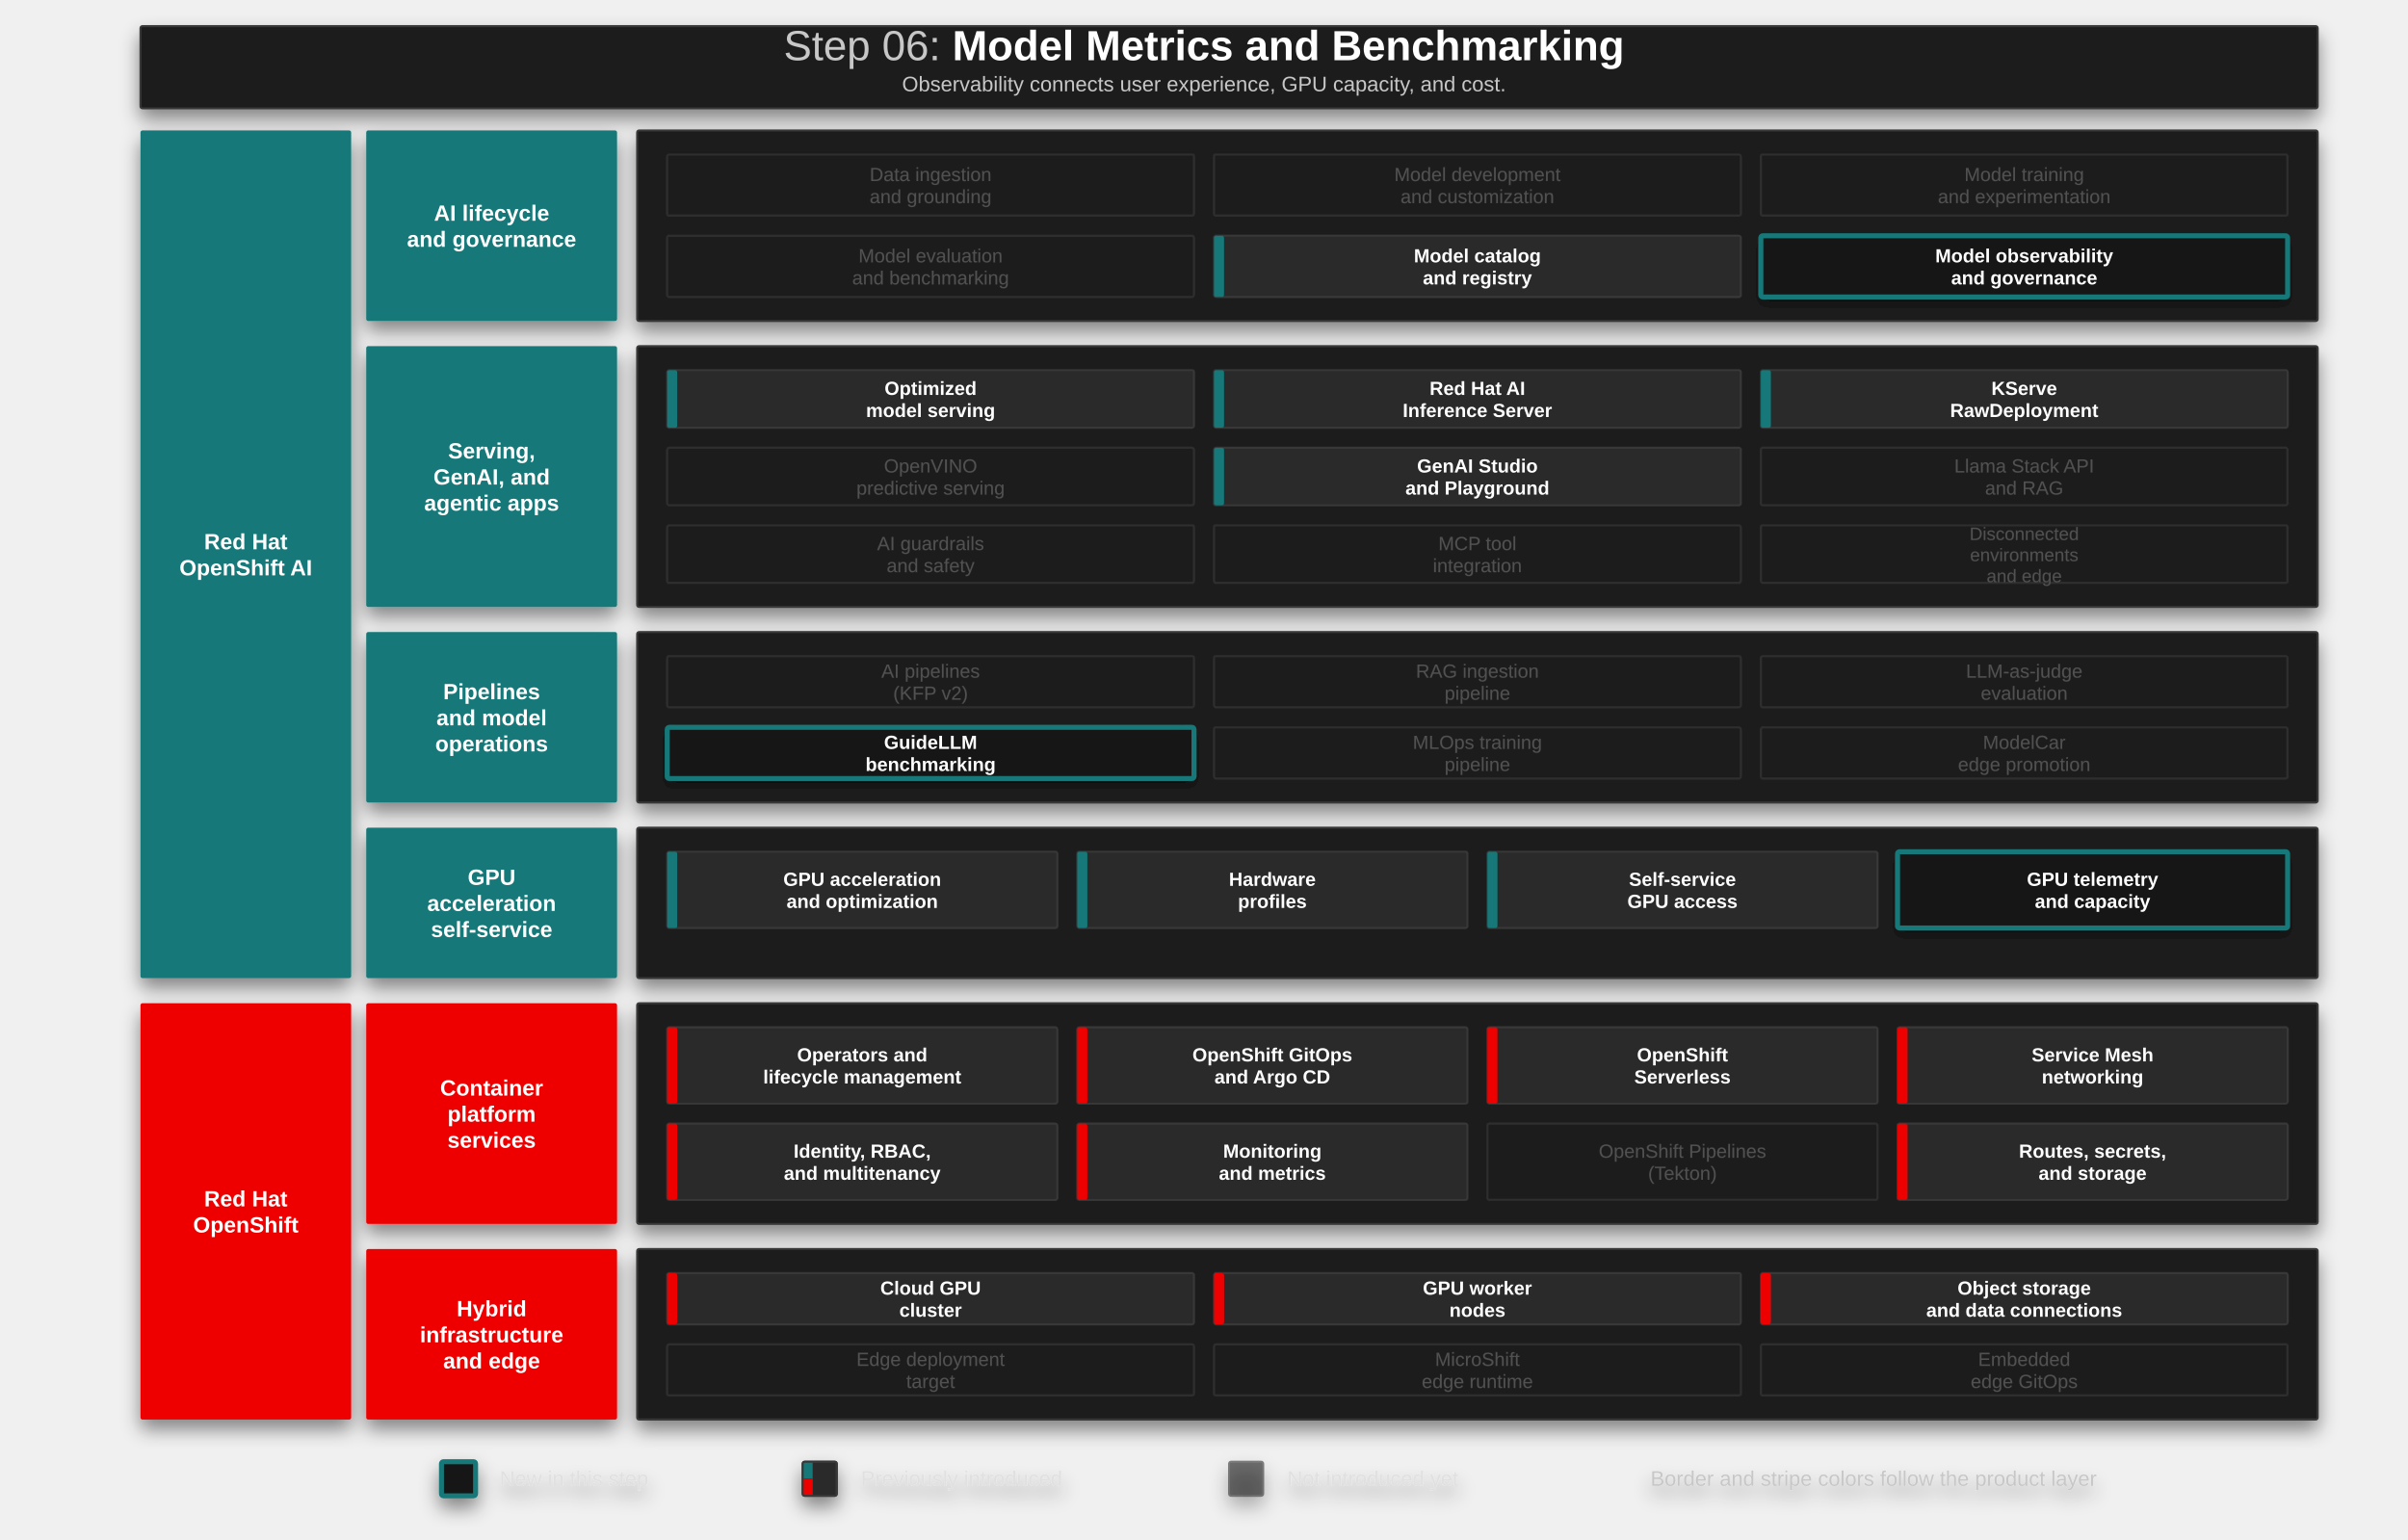
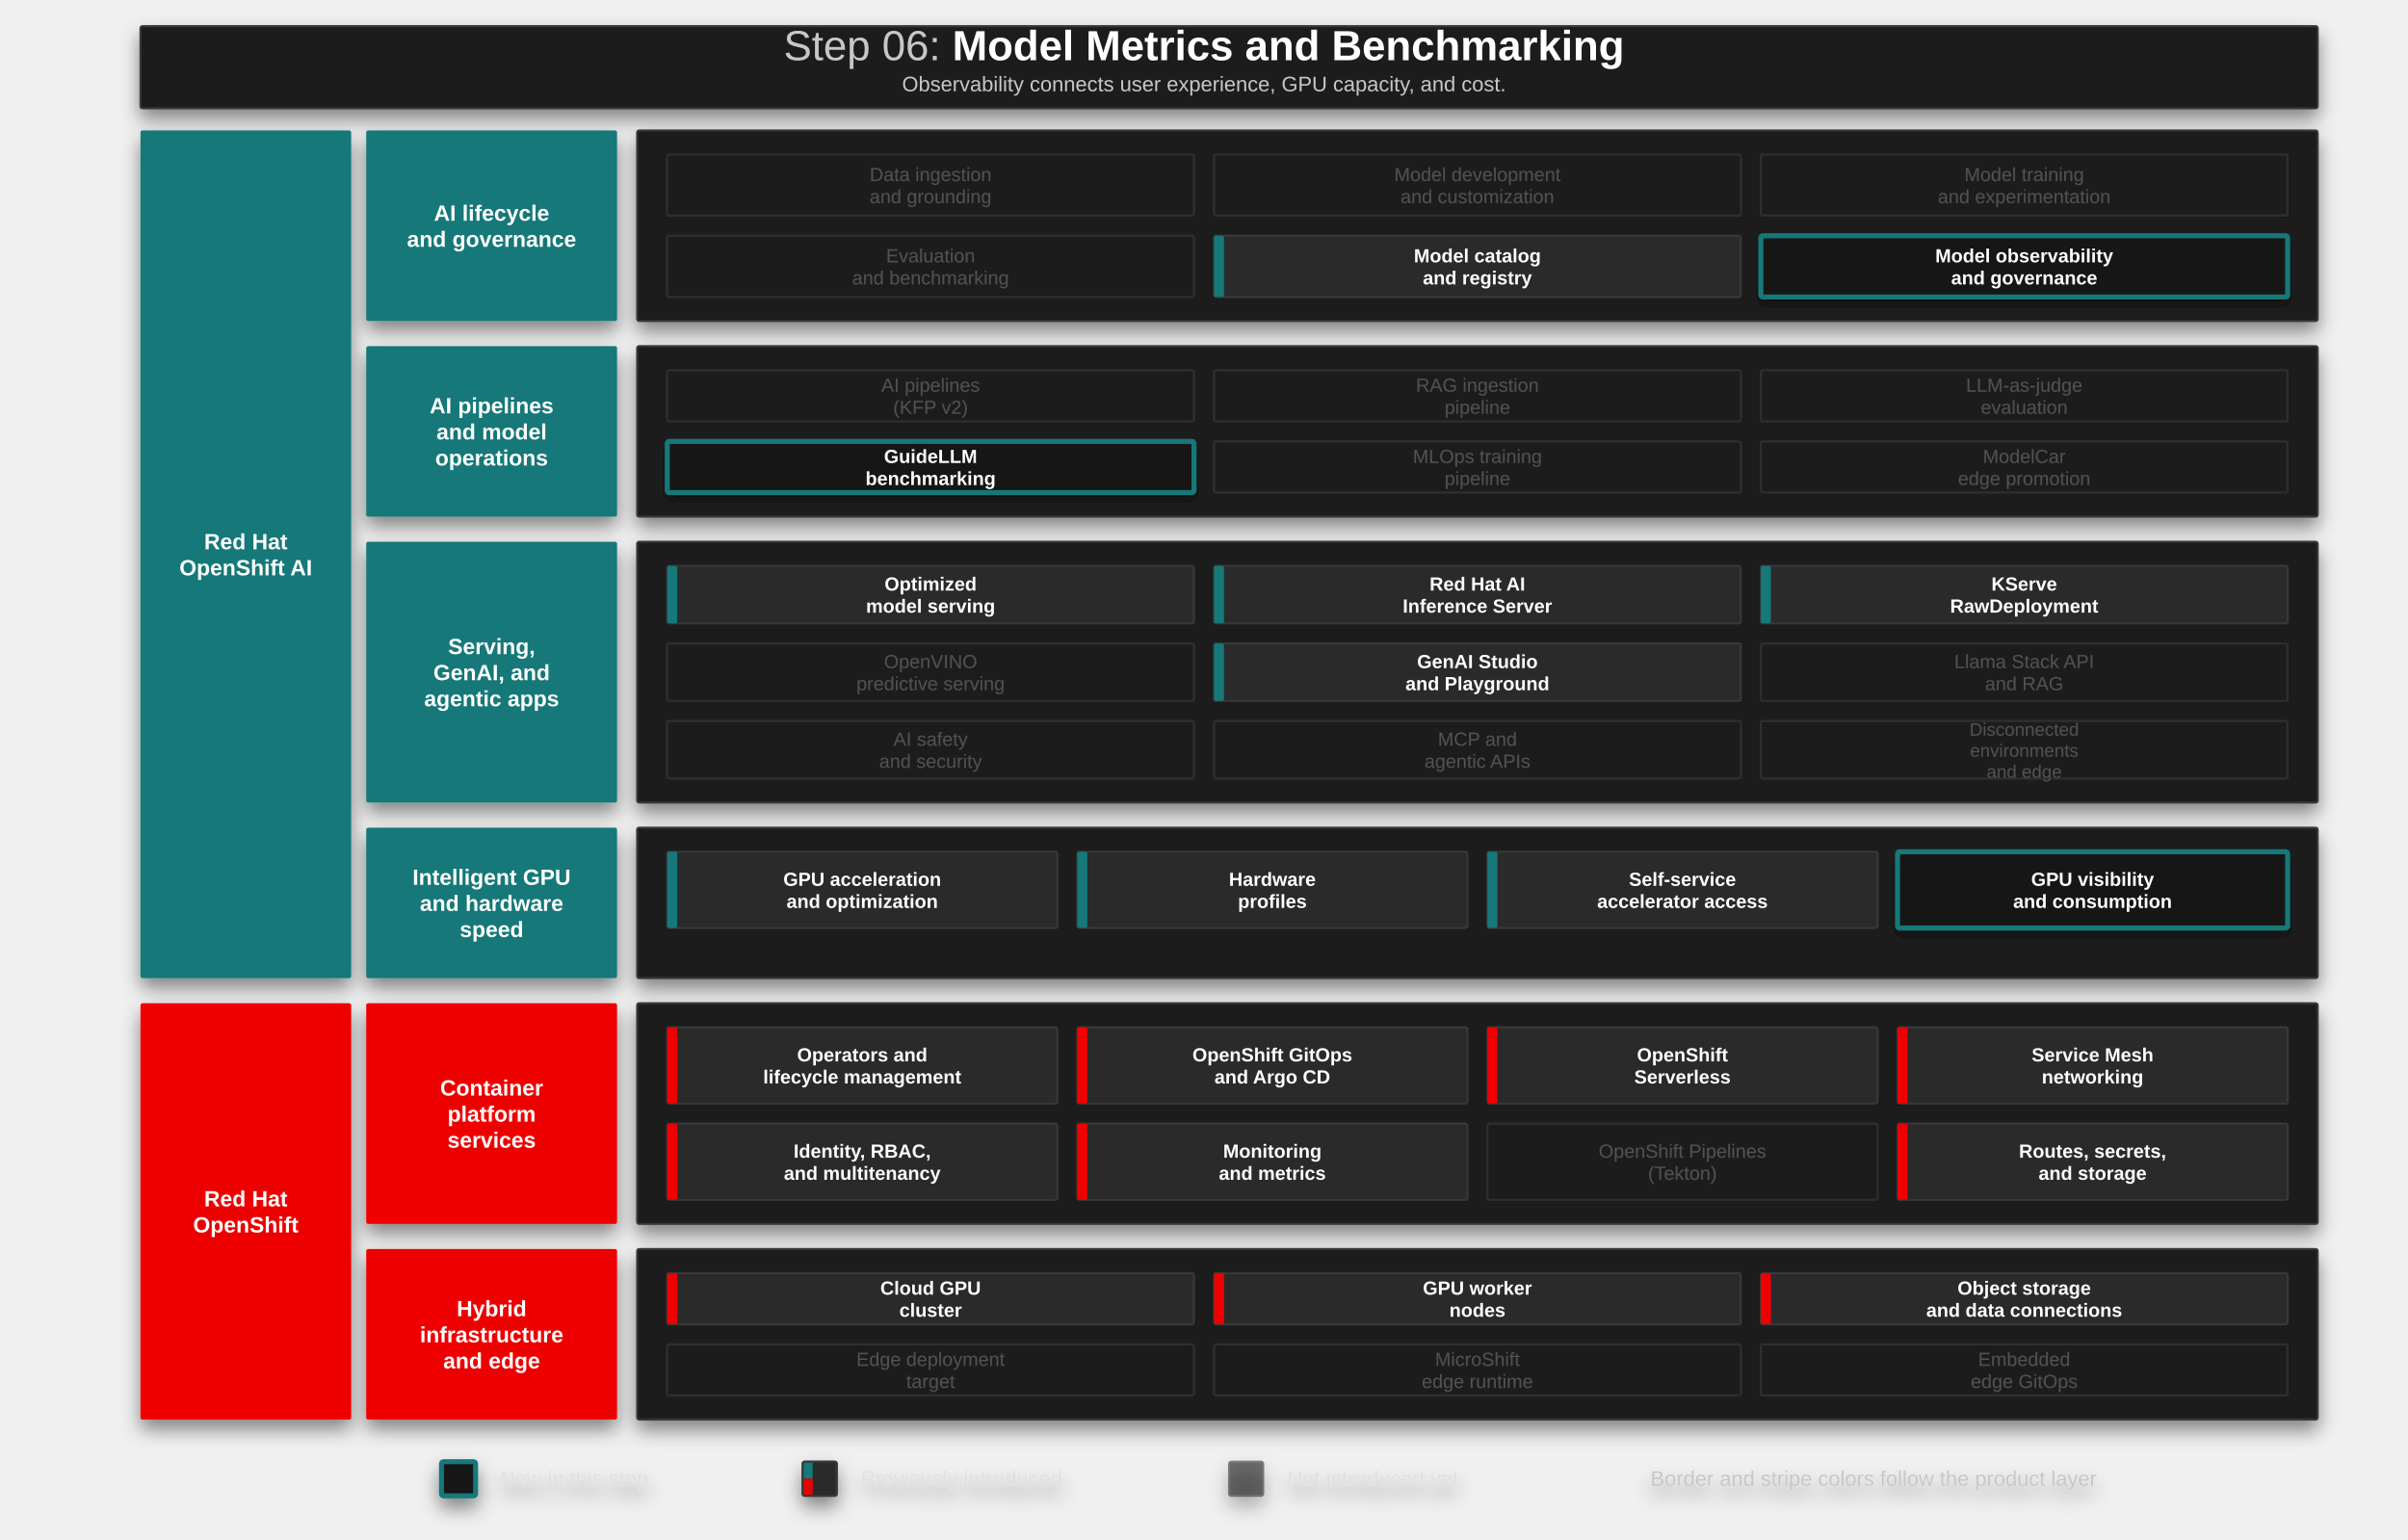
<svg xmlns="http://www.w3.org/2000/svg" width="2400" height="1535" viewBox="0 0 2400 1535" role="img" aria-labelledby="title desc">
  <style>.display{font-family:'Red Hat Display','Arial',sans-serif}.body{font-family:'Red Hat Text','Arial',sans-serif}</style>
  <defs>
    <filter id="lift" x="-20%" y="-20%" width="140%" height="140%">
      <feDropShadow dx="0" dy="6" stdDeviation="5" flood-color="#000" flood-opacity="0.55" />
    </filter>
    <filter id="panelShadow" x="-8%" y="-8%" width="116%" height="116%">
      <feDropShadow dx="0" dy="10" stdDeviation="9" flood-color="#000" flood-opacity="0.45" />
    </filter>
  </defs>
  <g filter="url(#panelShadow)">
    <rect x="140" y="26" width="2170" height="82" rx="2" fill="#1f1f1f" stroke="#383838" stroke-width="2" />
    <text x="1200.0" y="60" class="display" font-size="42" fill="#ffffff" font-weight="700" text-anchor="middle">
      <tspan fill="#c7c7c7" font-weight="500">Step 06:</tspan> Model Metrics and Benchmarking</text>
    <text x="1200.0" y="91" class="body" font-size="21" fill="#c7c7c7" text-anchor="middle">Observability connects user experience, GPU capacity, and cost.</text>
    <rect x="140" y="130" width="210" height="845" rx="2" fill="#147878" stroke="#147878" stroke-width="0" />
    <text x="245.0" y="547.5" class="body" font-size="22" fill="#ffffff" font-weight="700" text-anchor="middle">Red Hat</text>
    <text x="245.0" y="573.5" class="body" font-size="22" fill="#ffffff" font-weight="700" text-anchor="middle">OpenShift AI</text>
    <rect x="140" y="1000" width="210" height="415" rx="2" fill="#ee0000" stroke="#ee0000" stroke-width="0" />
    <text x="245.0" y="1202.5" class="body" font-size="22" fill="#ffffff" font-weight="700" text-anchor="middle">Red Hat</text>
    <text x="245.0" y="1228.5" class="body" font-size="22" fill="#ffffff" font-weight="700" text-anchor="middle">OpenShift</text>
    <rect x="365" y="130" width="250" height="190" rx="2" fill="#147878" stroke="#147878" stroke-width="0" />
    <text x="490.0" y="220.0" class="body" font-size="22" fill="#ffffff" font-weight="700" text-anchor="middle">AI lifecycle</text>
    <text x="490.0" y="246.0" class="body" font-size="22" fill="#ffffff" font-weight="700" text-anchor="middle">and governance</text>
    <rect x="635" y="130" width="1675" height="190" rx="2" fill="#1f1f1f" stroke="#383838" stroke-width="2" />
    <g opacity="0.62">
      <rect x="665.0" y="154.0" width="525.0" height="61.0" rx="2" fill="#1f1f1f" stroke="#383838" stroke-width="2.0" />
      <text x="927.5" y="180.5" class="body" font-size="19" fill="#707070" font-weight="450" text-anchor="middle">Data ingestion</text>
      <text x="927.5" y="202.5" class="body" font-size="19" fill="#707070" font-weight="450" text-anchor="middle">and grounding</text>
    </g>
    <g opacity="0.62">
      <rect x="1210.0" y="154.0" width="525.0" height="61.0" rx="2" fill="#1f1f1f" stroke="#383838" stroke-width="2.0" />
      <text x="1472.5" y="180.5" class="body" font-size="19" fill="#707070" font-weight="450" text-anchor="middle">Model development</text>
      <text x="1472.5" y="202.5" class="body" font-size="19" fill="#707070" font-weight="450" text-anchor="middle">and customization</text>
    </g>
    <g opacity="0.62">
      <rect x="1755.0" y="154.0" width="525.0" height="61.0" rx="2" fill="#1f1f1f" stroke="#383838" stroke-width="2.0" />
      <text x="2017.5" y="180.5" class="body" font-size="19" fill="#707070" font-weight="450" text-anchor="middle">Model training</text>
      <text x="2017.5" y="202.5" class="body" font-size="19" fill="#707070" font-weight="450" text-anchor="middle">and experimentation</text>
    </g>
    <g opacity="0.62">
      <rect x="665.0" y="235.0" width="525.0" height="61.0" rx="2" fill="#1f1f1f" stroke="#383838" stroke-width="2.0" />
-       <text x="927.5" y="261.5" class="body" font-size="19" fill="#707070" font-weight="450" text-anchor="middle">Model evaluation</text>
+       <text x="927.5" y="261.5" class="body" font-size="19" fill="#707070" font-weight="450" text-anchor="middle">Evaluation</text>
      <text x="927.5" y="283.5" class="body" font-size="19" fill="#707070" font-weight="450" text-anchor="middle">and benchmarking</text>
    </g>
    <g>
      <rect x="1210.0" y="235.0" width="525.0" height="61.0" rx="2" fill="#292929" stroke="#383838" stroke-width="2.0" />
      <rect x="1210.0" y="235.0" width="10" height="61.0" rx="2" fill="#147878" stroke="#147878" stroke-width="0" />
      <text x="1472.5" y="261.5" class="body" font-size="19" fill="#ffffff" font-weight="550" text-anchor="middle">Model catalog</text>
      <text x="1472.5" y="283.5" class="body" font-size="19" fill="#ffffff" font-weight="550" text-anchor="middle">and registry</text>
    </g>
    <g filter="url(#lift)">
      <rect x="1755.0" y="235.0" width="525.0" height="61.0" rx="2" fill="#151515" stroke="#147878" stroke-width="5.0" />
      <text x="2017.5" y="261.5" class="body" font-size="19" fill="#ffffff" font-weight="700" text-anchor="middle">Model observability</text>
      <text x="2017.5" y="283.5" class="body" font-size="19" fill="#ffffff" font-weight="700" text-anchor="middle">and governance</text>
    </g>
-     <rect x="365" y="345" width="250" height="260" rx="2" fill="#147878" stroke="#147878" stroke-width="0" />
-     <text x="490.0" y="457.0" class="body" font-size="22" fill="#ffffff" font-weight="700" text-anchor="middle">Serving,</text>
-     <text x="490.0" y="483.0" class="body" font-size="22" fill="#ffffff" font-weight="700" text-anchor="middle">GenAI, and</text>
-     <text x="490.0" y="509.0" class="body" font-size="22" fill="#ffffff" font-weight="700" text-anchor="middle">agentic apps</text>
-     <rect x="635" y="345" width="1675" height="260" rx="2" fill="#1f1f1f" stroke="#383838" stroke-width="2" />
-     <g>
-       <rect x="665.0" y="369.0" width="525.0" height="57.333" rx="2" fill="#292929" stroke="#383838" stroke-width="2.0" />
-       <rect x="665.0" y="369.0" width="10" height="57.333" rx="2" fill="#147878" stroke="#147878" stroke-width="0" />
-       <text x="927.5" y="393.667" class="body" font-size="19" fill="#ffffff" font-weight="550" text-anchor="middle">Optimized</text>
-       <text x="927.5" y="415.667" class="body" font-size="19" fill="#ffffff" font-weight="550" text-anchor="middle">model serving</text>
-     </g>
-     <g>
-       <rect x="1210.0" y="369.0" width="525.0" height="57.333" rx="2" fill="#292929" stroke="#383838" stroke-width="2.0" />
-       <rect x="1210.0" y="369.0" width="10" height="57.333" rx="2" fill="#147878" stroke="#147878" stroke-width="0" />
-       <text x="1472.5" y="393.667" class="body" font-size="19" fill="#ffffff" font-weight="550" text-anchor="middle">Red Hat AI</text>
-       <text x="1472.5" y="415.667" class="body" font-size="19" fill="#ffffff" font-weight="550" text-anchor="middle">Inference Server</text>
-     </g>
-     <g>
-       <rect x="1755.0" y="369.0" width="525.0" height="57.333" rx="2" fill="#292929" stroke="#383838" stroke-width="2.0" />
-       <rect x="1755.0" y="369.0" width="10" height="57.333" rx="2" fill="#147878" stroke="#147878" stroke-width="0" />
-       <text x="2017.5" y="393.667" class="body" font-size="19" fill="#ffffff" font-weight="550" text-anchor="middle">KServe</text>
-       <text x="2017.5" y="415.667" class="body" font-size="19" fill="#ffffff" font-weight="550" text-anchor="middle">RawDeployment</text>
-     </g>
-     <g opacity="0.62">
-       <rect x="665.0" y="446.333" width="525.0" height="57.333" rx="2" fill="#1f1f1f" stroke="#383838" stroke-width="2.0" />
-       <text x="927.5" y="471" class="body" font-size="19" fill="#707070" font-weight="450" text-anchor="middle">OpenVINO</text>
-       <text x="927.5" y="493" class="body" font-size="19" fill="#707070" font-weight="450" text-anchor="middle">predictive serving</text>
-     </g>
-     <g>
-       <rect x="1210.0" y="446.333" width="525.0" height="57.333" rx="2" fill="#292929" stroke="#383838" stroke-width="2.0" />
-       <rect x="1210.0" y="446.333" width="10" height="57.333" rx="2" fill="#147878" stroke="#147878" stroke-width="0" />
-       <text x="1472.5" y="471" class="body" font-size="19" fill="#ffffff" font-weight="550" text-anchor="middle">GenAI Studio</text>
-       <text x="1472.5" y="493" class="body" font-size="19" fill="#ffffff" font-weight="550" text-anchor="middle">and Playground</text>
-     </g>
-     <g opacity="0.62">
-       <rect x="1755.0" y="446.333" width="525.0" height="57.333" rx="2" fill="#1f1f1f" stroke="#383838" stroke-width="2.0" />
-       <text x="2017.5" y="471" class="body" font-size="19" fill="#707070" font-weight="450" text-anchor="middle">Llama Stack API</text>
-       <text x="2017.5" y="493" class="body" font-size="19" fill="#707070" font-weight="450" text-anchor="middle">and RAG</text>
-     </g>
-     <g opacity="0.62">
-       <rect x="665.0" y="523.667" width="525.0" height="57.333" rx="2" fill="#1f1f1f" stroke="#383838" stroke-width="2.0" />
-       <text x="927.5" y="548.333" class="body" font-size="19" fill="#707070" font-weight="450" text-anchor="middle">AI guardrails</text>
-       <text x="927.5" y="570.333" class="body" font-size="19" fill="#707070" font-weight="450" text-anchor="middle">and safety</text>
-     </g>
-     <g opacity="0.62">
-       <rect x="1210.0" y="523.667" width="525.0" height="57.333" rx="2" fill="#1f1f1f" stroke="#383838" stroke-width="2.0" />
-       <text x="1472.5" y="548.333" class="body" font-size="19" fill="#707070" font-weight="450" text-anchor="middle">MCP tool</text>
-       <text x="1472.5" y="570.333" class="body" font-size="19" fill="#707070" font-weight="450" text-anchor="middle">integration</text>
-     </g>
-     <g opacity="0.62">
-       <rect x="1755.0" y="523.667" width="525.0" height="57.333" rx="2" fill="#1f1f1f" stroke="#383838" stroke-width="2.0" />
-       <text x="2017.5" y="538.333" class="body" font-size="18" fill="#707070" font-weight="450" text-anchor="middle">Disconnected</text>
-       <text x="2017.5" y="559.333" class="body" font-size="18" fill="#707070" font-weight="450" text-anchor="middle">environments</text>
-       <text x="2017.5" y="580.333" class="body" font-size="18" fill="#707070" font-weight="450" text-anchor="middle">and edge</text>
-     </g>
-     <rect x="365" y="630" width="250" height="170" rx="2" fill="#147878" stroke="#147878" stroke-width="0" />
-     <text x="490.0" y="697.0" class="body" font-size="22" fill="#ffffff" font-weight="700" text-anchor="middle">Pipelines</text>
-     <text x="490.0" y="723.0" class="body" font-size="22" fill="#ffffff" font-weight="700" text-anchor="middle">and model</text>
-     <text x="490.0" y="749.0" class="body" font-size="22" fill="#ffffff" font-weight="700" text-anchor="middle">operations</text>
-     <rect x="635" y="630" width="1675" height="170" rx="2" fill="#1f1f1f" stroke="#383838" stroke-width="2" />
-     <g opacity="0.62">
-       <rect x="665.0" y="654.0" width="525.0" height="51.0" rx="2" fill="#1f1f1f" stroke="#383838" stroke-width="2.0" />
-       <text x="927.5" y="675.5" class="body" font-size="19" fill="#707070" font-weight="450" text-anchor="middle">AI pipelines</text>
-       <text x="927.5" y="697.5" class="body" font-size="19" fill="#707070" font-weight="450" text-anchor="middle">(KFP v2)</text>
-     </g>
-     <g opacity="0.62">
-       <rect x="1210.0" y="654.0" width="525.0" height="51.0" rx="2" fill="#1f1f1f" stroke="#383838" stroke-width="2.0" />
-       <text x="1472.5" y="675.5" class="body" font-size="19" fill="#707070" font-weight="450" text-anchor="middle">RAG ingestion</text>
-       <text x="1472.5" y="697.5" class="body" font-size="19" fill="#707070" font-weight="450" text-anchor="middle">pipeline</text>
-     </g>
-     <g opacity="0.62">
-       <rect x="1755.0" y="654.0" width="525.0" height="51.0" rx="2" fill="#1f1f1f" stroke="#383838" stroke-width="2.0" />
-       <text x="2017.5" y="675.5" class="body" font-size="19" fill="#707070" font-weight="450" text-anchor="middle">LLM-as-judge</text>
-       <text x="2017.5" y="697.5" class="body" font-size="19" fill="#707070" font-weight="450" text-anchor="middle">evaluation</text>
+     <rect x="365" y="345" width="250" height="170" rx="2" fill="#147878" stroke="#147878" stroke-width="0" />
+     <text x="490.0" y="412.0" class="body" font-size="22" fill="#ffffff" font-weight="700" text-anchor="middle">AI pipelines</text>
+     <text x="490.0" y="438.0" class="body" font-size="22" fill="#ffffff" font-weight="700" text-anchor="middle">and model</text>
+     <text x="490.0" y="464.0" class="body" font-size="22" fill="#ffffff" font-weight="700" text-anchor="middle">operations</text>
+     <rect x="635" y="345" width="1675" height="170" rx="2" fill="#1f1f1f" stroke="#383838" stroke-width="2" />
+     <g opacity="0.62">
+       <rect x="665.0" y="369.0" width="525.0" height="51.0" rx="2" fill="#1f1f1f" stroke="#383838" stroke-width="2.0" />
+       <text x="927.5" y="390.5" class="body" font-size="19" fill="#707070" font-weight="450" text-anchor="middle">AI pipelines</text>
+       <text x="927.5" y="412.5" class="body" font-size="19" fill="#707070" font-weight="450" text-anchor="middle">(KFP v2)</text>
+     </g>
+     <g opacity="0.62">
+       <rect x="1210.0" y="369.0" width="525.0" height="51.0" rx="2" fill="#1f1f1f" stroke="#383838" stroke-width="2.0" />
+       <text x="1472.5" y="390.5" class="body" font-size="19" fill="#707070" font-weight="450" text-anchor="middle">RAG ingestion</text>
+       <text x="1472.5" y="412.5" class="body" font-size="19" fill="#707070" font-weight="450" text-anchor="middle">pipeline</text>
+     </g>
+     <g opacity="0.62">
+       <rect x="1755.0" y="369.0" width="525.0" height="51.0" rx="2" fill="#1f1f1f" stroke="#383838" stroke-width="2.0" />
+       <text x="2017.5" y="390.5" class="body" font-size="19" fill="#707070" font-weight="450" text-anchor="middle">LLM-as-judge</text>
+       <text x="2017.5" y="412.5" class="body" font-size="19" fill="#707070" font-weight="450" text-anchor="middle">evaluation</text>
    </g>
    <g filter="url(#lift)">
-       <rect x="665.0" y="725.0" width="525.0" height="51.0" rx="2" fill="#151515" stroke="#147878" stroke-width="5.0" />
-       <text x="927.5" y="746.5" class="body" font-size="19" fill="#ffffff" font-weight="700" text-anchor="middle">GuideLLM</text>
-       <text x="927.5" y="768.5" class="body" font-size="19" fill="#ffffff" font-weight="700" text-anchor="middle">benchmarking</text>
-     </g>
-     <g opacity="0.62">
-       <rect x="1210.0" y="725.0" width="525.0" height="51.0" rx="2" fill="#1f1f1f" stroke="#383838" stroke-width="2.0" />
-       <text x="1472.5" y="746.5" class="body" font-size="19" fill="#707070" font-weight="450" text-anchor="middle">MLOps training</text>
-       <text x="1472.5" y="768.5" class="body" font-size="19" fill="#707070" font-weight="450" text-anchor="middle">pipeline</text>
-     </g>
-     <g opacity="0.62">
-       <rect x="1755.0" y="725.0" width="525.0" height="51.0" rx="2" fill="#1f1f1f" stroke="#383838" stroke-width="2.0" />
-       <text x="2017.5" y="746.5" class="body" font-size="19" fill="#707070" font-weight="450" text-anchor="middle">ModelCar</text>
-       <text x="2017.5" y="768.5" class="body" font-size="19" fill="#707070" font-weight="450" text-anchor="middle">edge promotion</text>
+       <rect x="665.0" y="440.0" width="525.0" height="51.0" rx="2" fill="#151515" stroke="#147878" stroke-width="5.0" />
+       <text x="927.5" y="461.5" class="body" font-size="19" fill="#ffffff" font-weight="700" text-anchor="middle">GuideLLM</text>
+       <text x="927.5" y="483.5" class="body" font-size="19" fill="#ffffff" font-weight="700" text-anchor="middle">benchmarking</text>
+     </g>
+     <g opacity="0.62">
+       <rect x="1210.0" y="440.0" width="525.0" height="51.0" rx="2" fill="#1f1f1f" stroke="#383838" stroke-width="2.0" />
+       <text x="1472.5" y="461.5" class="body" font-size="19" fill="#707070" font-weight="450" text-anchor="middle">MLOps training</text>
+       <text x="1472.5" y="483.5" class="body" font-size="19" fill="#707070" font-weight="450" text-anchor="middle">pipeline</text>
+     </g>
+     <g opacity="0.62">
+       <rect x="1755.0" y="440.0" width="525.0" height="51.0" rx="2" fill="#1f1f1f" stroke="#383838" stroke-width="2.0" />
+       <text x="2017.5" y="461.5" class="body" font-size="19" fill="#707070" font-weight="450" text-anchor="middle">ModelCar</text>
+       <text x="2017.5" y="483.5" class="body" font-size="19" fill="#707070" font-weight="450" text-anchor="middle">edge promotion</text>
+     </g>
+     <rect x="365" y="540" width="250" height="260" rx="2" fill="#147878" stroke="#147878" stroke-width="0" />
+     <text x="490.0" y="652.0" class="body" font-size="22" fill="#ffffff" font-weight="700" text-anchor="middle">Serving,</text>
+     <text x="490.0" y="678.0" class="body" font-size="22" fill="#ffffff" font-weight="700" text-anchor="middle">GenAI, and</text>
+     <text x="490.0" y="704.0" class="body" font-size="22" fill="#ffffff" font-weight="700" text-anchor="middle">agentic apps</text>
+     <rect x="635" y="540" width="1675" height="260" rx="2" fill="#1f1f1f" stroke="#383838" stroke-width="2" />
+     <g>
+       <rect x="665.0" y="564.0" width="525.0" height="57.333" rx="2" fill="#292929" stroke="#383838" stroke-width="2.0" />
+       <rect x="665.0" y="564.0" width="10" height="57.333" rx="2" fill="#147878" stroke="#147878" stroke-width="0" />
+       <text x="927.5" y="588.667" class="body" font-size="19" fill="#ffffff" font-weight="550" text-anchor="middle">Optimized</text>
+       <text x="927.5" y="610.667" class="body" font-size="19" fill="#ffffff" font-weight="550" text-anchor="middle">model serving</text>
+     </g>
+     <g>
+       <rect x="1210.0" y="564.0" width="525.0" height="57.333" rx="2" fill="#292929" stroke="#383838" stroke-width="2.0" />
+       <rect x="1210.0" y="564.0" width="10" height="57.333" rx="2" fill="#147878" stroke="#147878" stroke-width="0" />
+       <text x="1472.5" y="588.667" class="body" font-size="19" fill="#ffffff" font-weight="550" text-anchor="middle">Red Hat AI</text>
+       <text x="1472.5" y="610.667" class="body" font-size="19" fill="#ffffff" font-weight="550" text-anchor="middle">Inference Server</text>
+     </g>
+     <g>
+       <rect x="1755.0" y="564.0" width="525.0" height="57.333" rx="2" fill="#292929" stroke="#383838" stroke-width="2.0" />
+       <rect x="1755.0" y="564.0" width="10" height="57.333" rx="2" fill="#147878" stroke="#147878" stroke-width="0" />
+       <text x="2017.5" y="588.667" class="body" font-size="19" fill="#ffffff" font-weight="550" text-anchor="middle">KServe</text>
+       <text x="2017.5" y="610.667" class="body" font-size="19" fill="#ffffff" font-weight="550" text-anchor="middle">RawDeployment</text>
+     </g>
+     <g opacity="0.62">
+       <rect x="665.0" y="641.333" width="525.0" height="57.333" rx="2" fill="#1f1f1f" stroke="#383838" stroke-width="2.0" />
+       <text x="927.5" y="666.0" class="body" font-size="19" fill="#707070" font-weight="450" text-anchor="middle">OpenVINO</text>
+       <text x="927.5" y="688.0" class="body" font-size="19" fill="#707070" font-weight="450" text-anchor="middle">predictive serving</text>
+     </g>
+     <g>
+       <rect x="1210.0" y="641.333" width="525.0" height="57.333" rx="2" fill="#292929" stroke="#383838" stroke-width="2.0" />
+       <rect x="1210.0" y="641.333" width="10" height="57.333" rx="2" fill="#147878" stroke="#147878" stroke-width="0" />
+       <text x="1472.5" y="666.0" class="body" font-size="19" fill="#ffffff" font-weight="550" text-anchor="middle">GenAI Studio</text>
+       <text x="1472.5" y="688.0" class="body" font-size="19" fill="#ffffff" font-weight="550" text-anchor="middle">and Playground</text>
+     </g>
+     <g opacity="0.62">
+       <rect x="1755.0" y="641.333" width="525.0" height="57.333" rx="2" fill="#1f1f1f" stroke="#383838" stroke-width="2.0" />
+       <text x="2017.5" y="666.0" class="body" font-size="19" fill="#707070" font-weight="450" text-anchor="middle">Llama Stack API</text>
+       <text x="2017.5" y="688.0" class="body" font-size="19" fill="#707070" font-weight="450" text-anchor="middle">and RAG</text>
+     </g>
+     <g opacity="0.62">
+       <rect x="665.0" y="718.667" width="525.0" height="57.333" rx="2" fill="#1f1f1f" stroke="#383838" stroke-width="2.0" />
+       <text x="927.5" y="743.333" class="body" font-size="19" fill="#707070" font-weight="450" text-anchor="middle">AI safety</text>
+       <text x="927.5" y="765.333" class="body" font-size="19" fill="#707070" font-weight="450" text-anchor="middle">and security</text>
+     </g>
+     <g opacity="0.62">
+       <rect x="1210.0" y="718.667" width="525.0" height="57.333" rx="2" fill="#1f1f1f" stroke="#383838" stroke-width="2.0" />
+       <text x="1472.5" y="743.333" class="body" font-size="19" fill="#707070" font-weight="450" text-anchor="middle">MCP and</text>
+       <text x="1472.5" y="765.333" class="body" font-size="19" fill="#707070" font-weight="450" text-anchor="middle">agentic APIs</text>
+     </g>
+     <g opacity="0.62">
+       <rect x="1755.0" y="718.667" width="525.0" height="57.333" rx="2" fill="#1f1f1f" stroke="#383838" stroke-width="2.0" />
+       <text x="2017.5" y="733.333" class="body" font-size="18" fill="#707070" font-weight="450" text-anchor="middle">Disconnected</text>
+       <text x="2017.5" y="754.333" class="body" font-size="18" fill="#707070" font-weight="450" text-anchor="middle">environments</text>
+       <text x="2017.5" y="775.333" class="body" font-size="18" fill="#707070" font-weight="450" text-anchor="middle">and edge</text>
    </g>
    <rect x="365" y="825" width="250" height="150" rx="2" fill="#147878" stroke="#147878" stroke-width="0" />
-     <text x="490.0" y="882.0" class="body" font-size="22" fill="#ffffff" font-weight="700" text-anchor="middle">GPU</text>
-     <text x="490.0" y="908.0" class="body" font-size="22" fill="#ffffff" font-weight="700" text-anchor="middle">acceleration</text>
-     <text x="490.0" y="934.0" class="body" font-size="22" fill="#ffffff" font-weight="700" text-anchor="middle">self-service</text>
+     <text x="490.0" y="882.0" class="body" font-size="22" fill="#ffffff" font-weight="700" text-anchor="middle">Intelligent GPU</text>
+     <text x="490.0" y="908.0" class="body" font-size="22" fill="#ffffff" font-weight="700" text-anchor="middle">and hardware</text>
+     <text x="490.0" y="934.0" class="body" font-size="22" fill="#ffffff" font-weight="700" text-anchor="middle">speed</text>
    <rect x="635" y="825" width="1675" height="150" rx="2" fill="#1f1f1f" stroke="#383838" stroke-width="2" />
    <g>
      <rect x="665.0" y="849" width="388.75" height="76" rx="2" fill="#292929" stroke="#383838" stroke-width="2.0" />
      <rect x="665.0" y="849" width="10" height="76" rx="2" fill="#147878" stroke="#147878" stroke-width="0" />
      <text x="859.375" y="883.0" class="body" font-size="19" fill="#ffffff" font-weight="550" text-anchor="middle">GPU acceleration</text>
      <text x="859.375" y="905.0" class="body" font-size="19" fill="#ffffff" font-weight="550" text-anchor="middle">and optimization</text>
    </g>
    <g>
      <rect x="1073.75" y="849" width="388.75" height="76" rx="2" fill="#292929" stroke="#383838" stroke-width="2.0" />
      <rect x="1073.75" y="849" width="10" height="76" rx="2" fill="#147878" stroke="#147878" stroke-width="0" />
      <text x="1268.125" y="883.0" class="body" font-size="19" fill="#ffffff" font-weight="550" text-anchor="middle">Hardware</text>
      <text x="1268.125" y="905.0" class="body" font-size="19" fill="#ffffff" font-weight="550" text-anchor="middle">profiles</text>
    </g>
    <g>
      <rect x="1482.5" y="849" width="388.75" height="76" rx="2" fill="#292929" stroke="#383838" stroke-width="2.0" />
      <rect x="1482.5" y="849" width="10" height="76" rx="2" fill="#147878" stroke="#147878" stroke-width="0" />
      <text x="1676.875" y="883.0" class="body" font-size="19" fill="#ffffff" font-weight="550" text-anchor="middle">Self-service</text>
-       <text x="1676.875" y="905.0" class="body" font-size="19" fill="#ffffff" font-weight="550" text-anchor="middle">GPU access</text>
+       <text x="1676.875" y="905.0" class="body" font-size="19" fill="#ffffff" font-weight="550" text-anchor="middle">accelerator access</text>
    </g>
    <g filter="url(#lift)">
      <rect x="1891.25" y="849" width="388.75" height="76" rx="2" fill="#151515" stroke="#147878" stroke-width="5.0" />
-       <text x="2085.625" y="883.0" class="body" font-size="19" fill="#ffffff" font-weight="700" text-anchor="middle">GPU telemetry</text>
-       <text x="2085.625" y="905.0" class="body" font-size="19" fill="#ffffff" font-weight="700" text-anchor="middle">and capacity</text>
+       <text x="2085.625" y="883.0" class="body" font-size="19" fill="#ffffff" font-weight="700" text-anchor="middle">GPU visibility</text>
+       <text x="2085.625" y="905.0" class="body" font-size="19" fill="#ffffff" font-weight="700" text-anchor="middle">and consumption</text>
    </g>
    <rect x="365" y="1000" width="250" height="220" rx="2" fill="#ee0000" stroke="#ee0000" stroke-width="0" />
    <text x="490.0" y="1092.0" class="body" font-size="22" fill="#ffffff" font-weight="700" text-anchor="middle">Container</text>
    <text x="490.0" y="1118.0" class="body" font-size="22" fill="#ffffff" font-weight="700" text-anchor="middle">platform</text>
    <text x="490.0" y="1144.0" class="body" font-size="22" fill="#ffffff" font-weight="700" text-anchor="middle">services</text>
    <rect x="635" y="1000" width="1675" height="220" rx="2" fill="#1f1f1f" stroke="#383838" stroke-width="2" />
    <g>
      <rect x="665.0" y="1024" width="388.75" height="76" rx="2" fill="#292929" stroke="#383838" stroke-width="2.0" />
      <rect x="665.0" y="1024" width="10" height="76" rx="2" fill="#ee0000" stroke="#ee0000" stroke-width="0" />
      <text x="859.375" y="1058.0" class="body" font-size="19" fill="#ffffff" font-weight="550" text-anchor="middle">Operators and</text>
      <text x="859.375" y="1080.0" class="body" font-size="19" fill="#ffffff" font-weight="550" text-anchor="middle">lifecycle management</text>
    </g>
    <g>
      <rect x="1073.75" y="1024" width="388.75" height="76" rx="2" fill="#292929" stroke="#383838" stroke-width="2.0" />
      <rect x="1073.75" y="1024" width="10" height="76" rx="2" fill="#ee0000" stroke="#ee0000" stroke-width="0" />
      <text x="1268.125" y="1058.0" class="body" font-size="19" fill="#ffffff" font-weight="550" text-anchor="middle">OpenShift GitOps</text>
      <text x="1268.125" y="1080.0" class="body" font-size="19" fill="#ffffff" font-weight="550" text-anchor="middle">and Argo CD</text>
    </g>
    <g>
      <rect x="1482.5" y="1024" width="388.75" height="76" rx="2" fill="#292929" stroke="#383838" stroke-width="2.0" />
      <rect x="1482.5" y="1024" width="10" height="76" rx="2" fill="#ee0000" stroke="#ee0000" stroke-width="0" />
      <text x="1676.875" y="1058.0" class="body" font-size="19" fill="#ffffff" font-weight="550" text-anchor="middle">OpenShift</text>
      <text x="1676.875" y="1080.0" class="body" font-size="19" fill="#ffffff" font-weight="550" text-anchor="middle">Serverless</text>
    </g>
    <g>
      <rect x="1891.25" y="1024" width="388.75" height="76" rx="2" fill="#292929" stroke="#383838" stroke-width="2.0" />
      <rect x="1891.25" y="1024" width="10" height="76" rx="2" fill="#ee0000" stroke="#ee0000" stroke-width="0" />
      <text x="2085.625" y="1058.0" class="body" font-size="19" fill="#ffffff" font-weight="550" text-anchor="middle">Service Mesh</text>
      <text x="2085.625" y="1080.0" class="body" font-size="19" fill="#ffffff" font-weight="550" text-anchor="middle">networking</text>
    </g>
    <g>
      <rect x="665.0" y="1120" width="388.75" height="76" rx="2" fill="#292929" stroke="#383838" stroke-width="2.0" />
      <rect x="665.0" y="1120" width="10" height="76" rx="2" fill="#ee0000" stroke="#ee0000" stroke-width="0" />
      <text x="859.375" y="1154.0" class="body" font-size="19" fill="#ffffff" font-weight="550" text-anchor="middle">Identity, RBAC,</text>
      <text x="859.375" y="1176.0" class="body" font-size="19" fill="#ffffff" font-weight="550" text-anchor="middle">and multitenancy</text>
    </g>
    <g>
      <rect x="1073.75" y="1120" width="388.75" height="76" rx="2" fill="#292929" stroke="#383838" stroke-width="2.0" />
      <rect x="1073.75" y="1120" width="10" height="76" rx="2" fill="#ee0000" stroke="#ee0000" stroke-width="0" />
      <text x="1268.125" y="1154.0" class="body" font-size="19" fill="#ffffff" font-weight="550" text-anchor="middle">Monitoring</text>
      <text x="1268.125" y="1176.0" class="body" font-size="19" fill="#ffffff" font-weight="550" text-anchor="middle">and metrics</text>
    </g>
    <g opacity="0.62">
      <rect x="1482.5" y="1120" width="388.75" height="76" rx="2" fill="#1f1f1f" stroke="#383838" stroke-width="2.0" />
      <text x="1676.875" y="1154.0" class="body" font-size="19" fill="#707070" font-weight="450" text-anchor="middle">OpenShift Pipelines</text>
      <text x="1676.875" y="1176.0" class="body" font-size="19" fill="#707070" font-weight="450" text-anchor="middle">(Tekton)</text>
    </g>
    <g>
      <rect x="1891.25" y="1120" width="388.75" height="76" rx="2" fill="#292929" stroke="#383838" stroke-width="2.0" />
      <rect x="1891.25" y="1120" width="10" height="76" rx="2" fill="#ee0000" stroke="#ee0000" stroke-width="0" />
      <text x="2085.625" y="1154.0" class="body" font-size="19" fill="#ffffff" font-weight="550" text-anchor="middle">Routes, secrets,</text>
      <text x="2085.625" y="1176.0" class="body" font-size="19" fill="#ffffff" font-weight="550" text-anchor="middle">and storage</text>
    </g>
    <rect x="365" y="1245" width="250" height="170" rx="2" fill="#ee0000" stroke="#ee0000" stroke-width="0" />
    <text x="490.0" y="1312.0" class="body" font-size="22" fill="#ffffff" font-weight="700" text-anchor="middle">Hybrid</text>
    <text x="490.0" y="1338.0" class="body" font-size="22" fill="#ffffff" font-weight="700" text-anchor="middle">infrastructure</text>
    <text x="490.0" y="1364.0" class="body" font-size="22" fill="#ffffff" font-weight="700" text-anchor="middle">and edge</text>
    <rect x="635" y="1245" width="1675" height="170" rx="2" fill="#1f1f1f" stroke="#383838" stroke-width="2" />
    <g>
      <rect x="665.0" y="1269.0" width="525.0" height="51.0" rx="2" fill="#292929" stroke="#383838" stroke-width="2.0" />
      <rect x="665.0" y="1269.0" width="10" height="51.0" rx="2" fill="#ee0000" stroke="#ee0000" stroke-width="0" />
      <text x="927.5" y="1290.5" class="body" font-size="19" fill="#ffffff" font-weight="550" text-anchor="middle">Cloud GPU</text>
      <text x="927.5" y="1312.5" class="body" font-size="19" fill="#ffffff" font-weight="550" text-anchor="middle">cluster</text>
    </g>
    <g>
      <rect x="1210.0" y="1269.0" width="525.0" height="51.0" rx="2" fill="#292929" stroke="#383838" stroke-width="2.0" />
      <rect x="1210.0" y="1269.0" width="10" height="51.0" rx="2" fill="#ee0000" stroke="#ee0000" stroke-width="0" />
      <text x="1472.5" y="1290.5" class="body" font-size="19" fill="#ffffff" font-weight="550" text-anchor="middle">GPU worker</text>
      <text x="1472.5" y="1312.5" class="body" font-size="19" fill="#ffffff" font-weight="550" text-anchor="middle">nodes</text>
    </g>
    <g>
      <rect x="1755.0" y="1269.0" width="525.0" height="51.0" rx="2" fill="#292929" stroke="#383838" stroke-width="2.0" />
      <rect x="1755.0" y="1269.0" width="10" height="51.0" rx="2" fill="#ee0000" stroke="#ee0000" stroke-width="0" />
      <text x="2017.5" y="1290.5" class="body" font-size="19" fill="#ffffff" font-weight="550" text-anchor="middle">Object storage</text>
      <text x="2017.5" y="1312.5" class="body" font-size="19" fill="#ffffff" font-weight="550" text-anchor="middle">and data connections</text>
    </g>
    <g opacity="0.62">
      <rect x="665.0" y="1340.0" width="525.0" height="51.0" rx="2" fill="#1f1f1f" stroke="#383838" stroke-width="2.0" />
      <text x="927.5" y="1361.5" class="body" font-size="19" fill="#707070" font-weight="450" text-anchor="middle">Edge deployment</text>
      <text x="927.5" y="1383.5" class="body" font-size="19" fill="#707070" font-weight="450" text-anchor="middle">target</text>
    </g>
    <g opacity="0.62">
      <rect x="1210.0" y="1340.0" width="525.0" height="51.0" rx="2" fill="#1f1f1f" stroke="#383838" stroke-width="2.0" />
      <text x="1472.5" y="1361.5" class="body" font-size="19" fill="#707070" font-weight="450" text-anchor="middle">MicroShift</text>
      <text x="1472.5" y="1383.5" class="body" font-size="19" fill="#707070" font-weight="450" text-anchor="middle">edge runtime</text>
    </g>
    <g opacity="0.62">
      <rect x="1755.0" y="1340.0" width="525.0" height="51.0" rx="2" fill="#1f1f1f" stroke="#383838" stroke-width="2.0" />
      <text x="2017.5" y="1361.5" class="body" font-size="19" fill="#707070" font-weight="450" text-anchor="middle">Embedded</text>
      <text x="2017.5" y="1383.5" class="body" font-size="19" fill="#707070" font-weight="450" text-anchor="middle">edge GitOps</text>
    </g>
    <rect x="440" y="1457" width="34" height="34" rx="2" fill="#151515" stroke="#147878" stroke-width="5" />
    <text x="498" y="1481" class="body" font-size="21" fill="#e0e0e0">New in this step</text>
    <rect x="800" y="1457" width="34" height="34" rx="2" fill="#292929" stroke="#383838" stroke-width="2" />
    <rect x="800" y="1457" width="10" height="17" rx="0" fill="#147878" stroke="#147878" stroke-width="0" />
    <rect x="800" y="1474" width="10" height="17" rx="0" fill="#ee0000" stroke="#ee0000" stroke-width="0" />
    <rect x="800" y="1457" width="34" height="34" rx="2" fill="none" stroke="#383838" stroke-width="2" />
    <text x="858" y="1481" class="body" font-size="21" fill="#e0e0e0">Previously introduced</text>
    <rect x="1225" y="1457" width="34" height="34" rx="2" fill="#1f1f1f" stroke="#383838" stroke-width="2" opacity="0.62" />
    <text x="1283" y="1481" class="body" font-size="21" fill="#e0e0e0">Not introduced yet</text>
    <text x="1645" y="1481" class="body" font-size="21" fill="#c7c7c7">Border and stripe colors follow the product layer</text>
  </g>
</svg>
